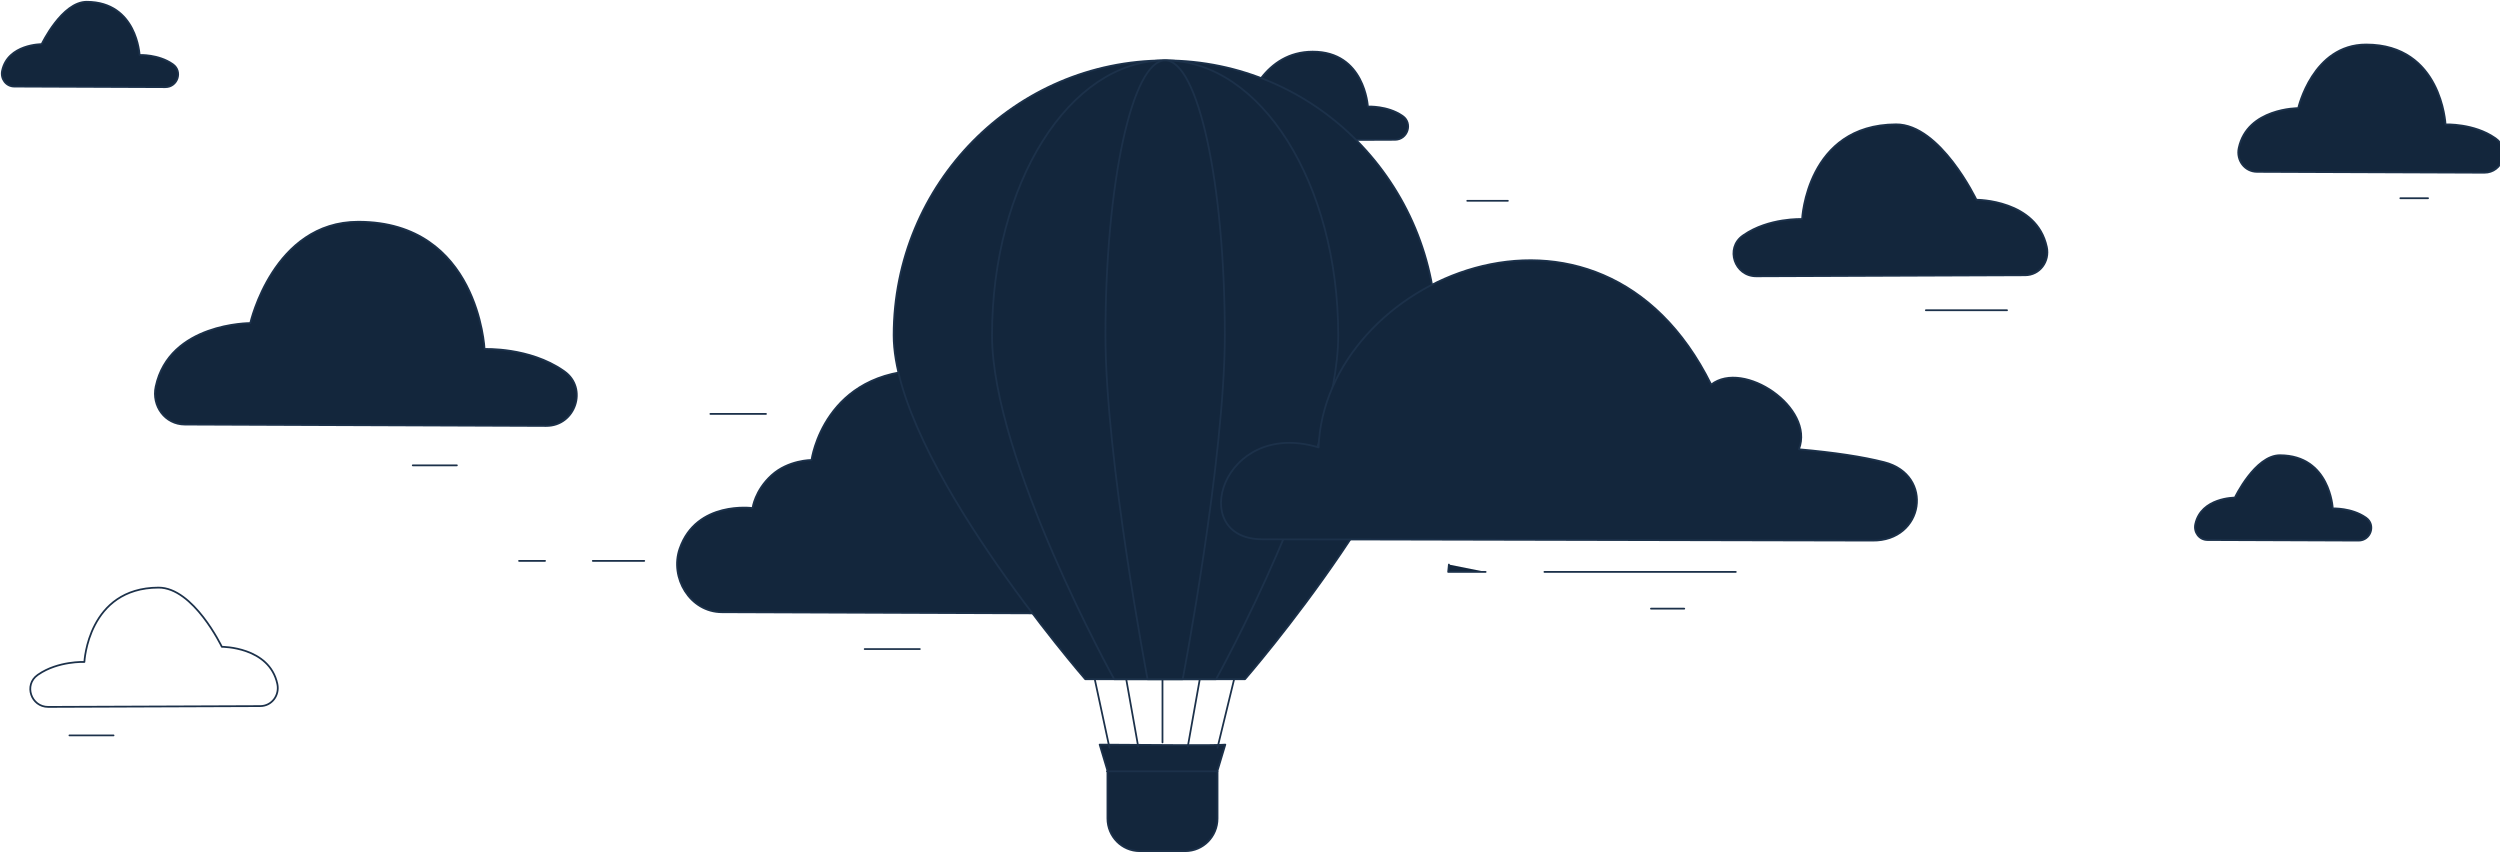
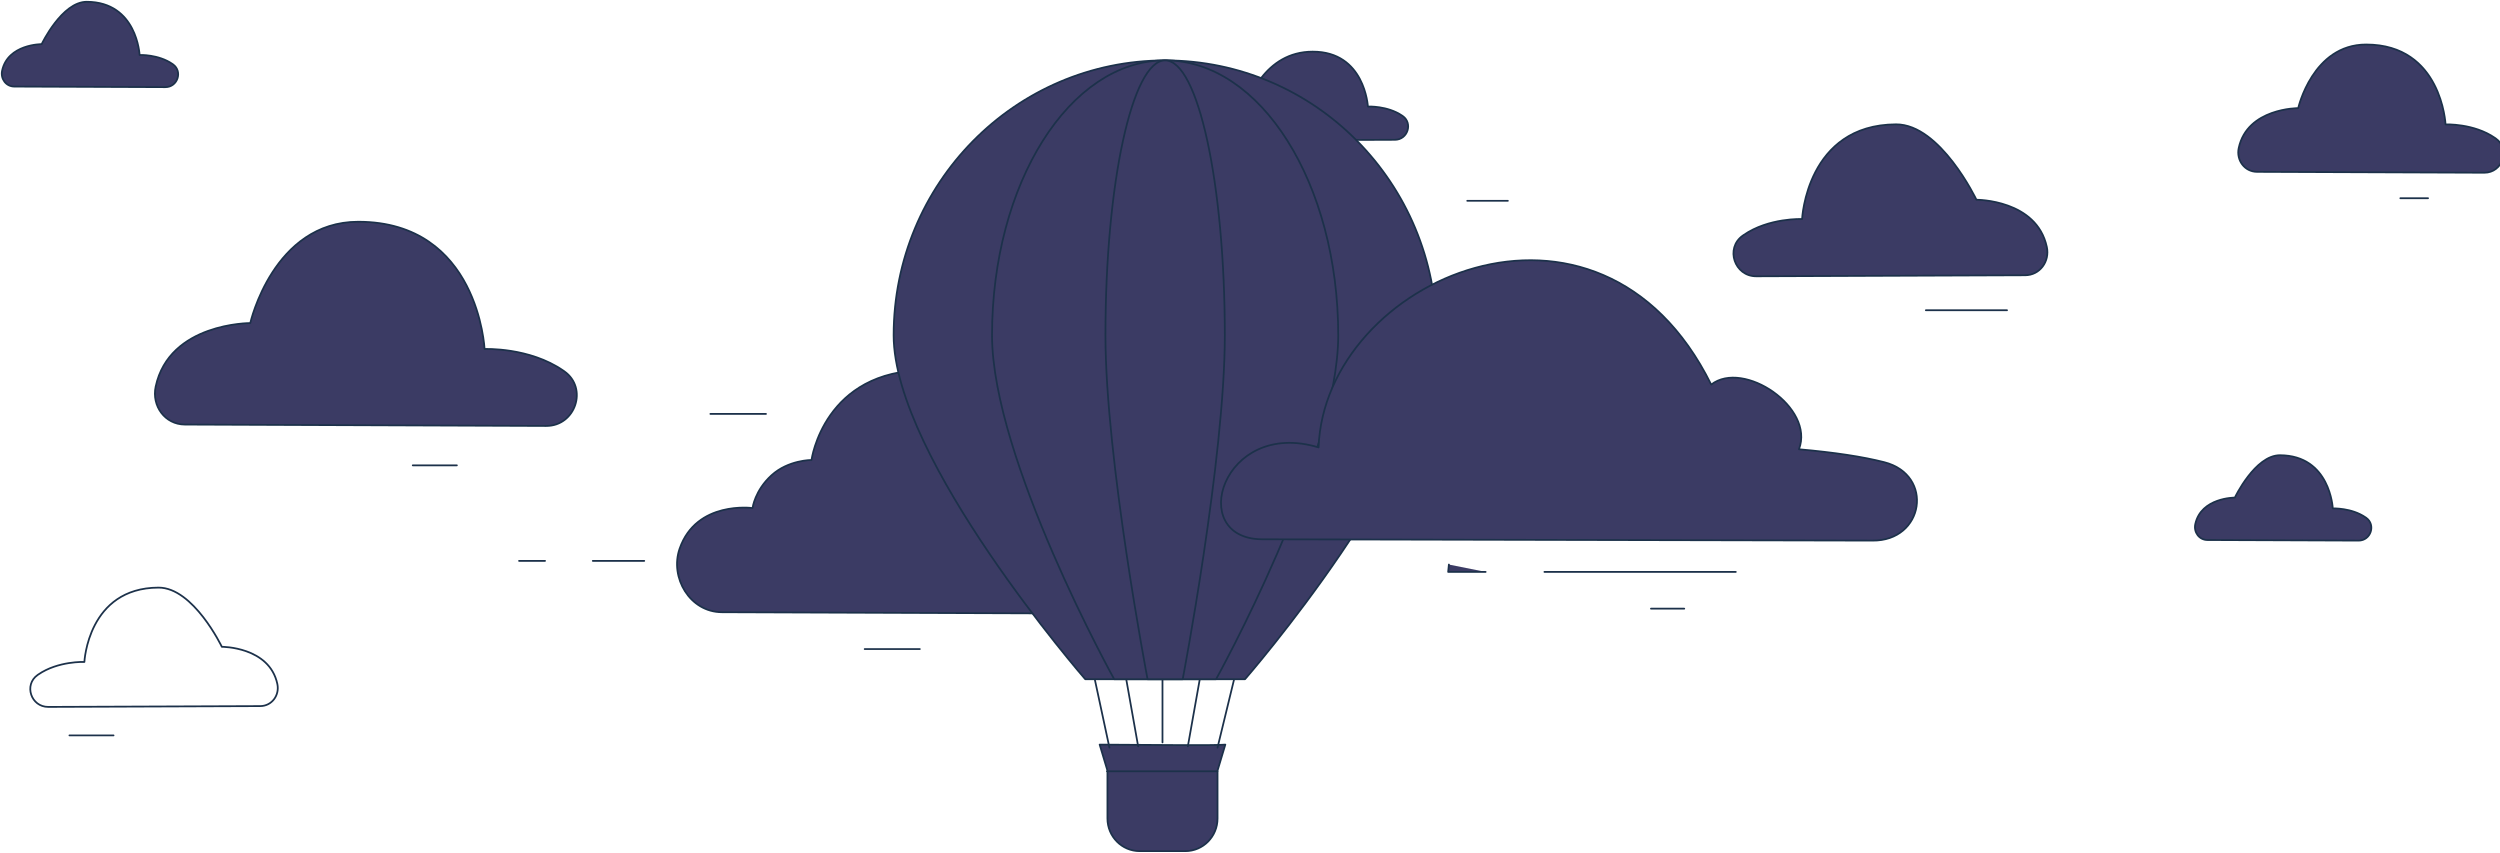
<svg xmlns="http://www.w3.org/2000/svg" width="1404" height="479" viewBox="0 0 1404 479" fill="none">
-   <path fill-rule="evenodd" clip-rule="evenodd" d="M1137.32 154.588L986.299 155.168C974.072 155.214 968.74 139.404 978.72 132.339C978.859 132.24 979.001 132.143 979.143 132.044C993.353 122.194 1012.05 123.014 1012.05 123.014C1012.05 123.014 1014.52 70.022 1064.83 69.829C1089.71 69.733 1109.97 112.175 1109.97 112.175C1109.97 112.175 1143.81 112.044 1149.51 138.739C1151.23 146.824 1145.59 154.557 1137.32 154.588Z" fill="#13263C" />
+   <path fill-rule="evenodd" clip-rule="evenodd" d="M1137.32 154.588L986.299 155.168C974.072 155.214 968.74 139.404 978.72 132.339C978.859 132.24 979.001 132.143 979.143 132.044C993.353 122.194 1012.05 123.014 1012.05 123.014C1012.05 123.014 1014.52 70.022 1064.83 69.829C1089.71 69.733 1109.97 112.175 1109.97 112.175C1109.97 112.175 1143.81 112.044 1149.51 138.739C1151.23 146.824 1145.59 154.557 1137.32 154.588Z" fill="#3b3b64 " />
  <path fill-rule="evenodd" clip-rule="evenodd" d="M1137.32 154.588L986.299 155.168C974.072 155.214 968.74 139.404 978.72 132.339C978.859 132.24 979.001 132.143 979.143 132.044C993.353 122.194 1012.05 123.014 1012.05 123.014C1012.05 123.014 1014.52 70.022 1064.83 69.829C1089.71 69.733 1109.97 112.175 1109.97 112.175C1109.97 112.175 1143.81 112.044 1149.51 138.739C1151.23 146.824 1145.59 154.557 1137.32 154.588Z" stroke="#1C314A" stroke-linecap="round" stroke-linejoin="round" />
  <path fill-rule="evenodd" clip-rule="evenodd" d="M146.145 396.545L27.089 397C17.449 397.037 13.246 384.623 21.114 379.077C21.223 379 21.335 378.923 21.447 378.845C32.65 371.112 47.393 371.756 47.393 371.756C47.393 371.756 49.339 330.151 89.001 330C108.611 329.925 124.586 363.246 124.586 363.246C124.586 363.246 151.261 363.143 155.754 384.102C157.116 390.449 152.663 396.52 146.145 396.545Z" stroke="#1C314A" stroke-linecap="round" stroke-linejoin="round" />
-   <path fill-rule="evenodd" clip-rule="evenodd" d="M103.8 238.435L306.747 239.213C323.178 239.276 330.344 218.03 316.933 208.538C316.744 208.404 316.554 208.271 316.363 208.139C297.269 194.902 272.135 196.002 272.135 196.002C272.135 196.002 268.819 124.53 201.21 124.53C153.401 124.53 140.55 181.437 140.55 181.437C140.55 181.437 95.08 181.262 87.418 217.136C85.098 228.002 92.687 238.393 103.8 238.435Z" fill="#13263C" />
+   <path fill-rule="evenodd" clip-rule="evenodd" d="M103.8 238.435L306.747 239.213C323.178 239.276 330.344 218.03 316.933 208.538C316.744 208.404 316.554 208.271 316.363 208.139C297.269 194.902 272.135 196.002 272.135 196.002C272.135 196.002 268.819 124.53 201.21 124.53C153.401 124.53 140.55 181.437 140.55 181.437C140.55 181.437 95.08 181.262 87.418 217.136C85.098 228.002 92.687 238.393 103.8 238.435Z" fill="#3b3b64 " />
  <path fill-rule="evenodd" clip-rule="evenodd" d="M103.8 238.435L306.747 239.213C323.178 239.276 330.344 218.03 316.933 208.538C316.744 208.404 316.554 208.271 316.363 208.139C297.269 194.902 272.135 196.002 272.135 196.002C272.135 196.002 268.819 124.53 201.21 124.53C153.401 124.53 140.55 181.437 140.55 181.437C140.55 181.437 95.08 181.262 87.418 217.136C85.098 228.002 92.687 238.393 103.8 238.435Z" stroke="#1C314A" stroke-linecap="round" stroke-linejoin="round" />
-   <path fill-rule="evenodd" clip-rule="evenodd" d="M703.49 78.817L783.404 78.509C790.549 78.482 793.594 69.22 787.731 65.138C787.647 65.082 787.565 65.024 787.482 64.968C779.135 59.276 768.211 59.838 768.211 59.838C768.211 59.838 766.533 28.887 737.137 29C710.561 29.102 700.063 55.226 696.297 69.611C695.072 74.284 698.659 78.836 703.49 78.817Z" fill="#13263C" />
+   <path fill-rule="evenodd" clip-rule="evenodd" d="M703.49 78.817L783.404 78.509C790.549 78.482 793.594 69.22 787.731 65.138C787.647 65.082 787.565 65.024 787.482 64.968C779.135 59.276 768.211 59.838 768.211 59.838C768.211 59.838 766.533 28.887 737.137 29C710.561 29.102 700.063 55.226 696.297 69.611C695.072 74.284 698.659 78.836 703.49 78.817Z" fill="#3b3b64 " />
  <path fill-rule="evenodd" clip-rule="evenodd" d="M703.49 78.817L783.404 78.509C790.549 78.482 793.594 69.22 787.731 65.138C787.647 65.082 787.565 65.024 787.482 64.968C779.135 59.276 768.211 59.838 768.211 59.838C768.211 59.838 766.533 28.887 737.137 29C710.561 29.102 700.063 55.226 696.297 69.611C695.072 74.284 698.659 78.836 703.49 78.817Z" stroke="#1C314A" stroke-linecap="round" stroke-linejoin="round" />
-   <path fill-rule="evenodd" clip-rule="evenodd" d="M405.406 343.822L679.088 344.825C704.779 344.92 703.677 323.762 695.313 316.361C686.741 308.775 669.735 311.778 669.735 311.778C669.735 311.778 664.728 297.531 648.1 290.543C633.391 284.362 617.947 287.221 617.947 287.221C617.947 287.221 617.983 277.457 608.58 269.335C599.177 261.213 586.599 261.953 586.599 261.953C586.599 261.953 578.15 208.08 520.378 207.87C462.607 207.658 455.74 258.33 455.74 258.33C455.74 258.33 442.771 258.283 433.307 266.895C423.843 275.507 422.628 285.328 422.628 285.328C422.628 285.328 391.099 280.961 381.671 308.138C376.053 324.335 387.404 343.756 405.406 343.822Z" fill="#13263C" />
+   <path fill-rule="evenodd" clip-rule="evenodd" d="M405.406 343.822L679.088 344.825C704.779 344.92 703.677 323.762 695.313 316.361C686.741 308.775 669.735 311.778 669.735 311.778C669.735 311.778 664.728 297.531 648.1 290.543C633.391 284.362 617.947 287.221 617.947 287.221C617.947 287.221 617.983 277.457 608.58 269.335C599.177 261.213 586.599 261.953 586.599 261.953C586.599 261.953 578.15 208.08 520.378 207.87C462.607 207.658 455.74 258.33 455.74 258.33C455.74 258.33 442.771 258.283 433.307 266.895C423.843 275.507 422.628 285.328 422.628 285.328C422.628 285.328 391.099 280.961 381.671 308.138C376.053 324.335 387.404 343.756 405.406 343.822Z" fill="#3b3b64 " />
  <path fill-rule="evenodd" clip-rule="evenodd" d="M405.406 343.822L679.088 344.825C704.779 344.92 703.677 323.762 695.313 316.361C686.741 308.775 669.735 311.778 669.735 311.778C669.735 311.778 664.728 297.531 648.1 290.543C633.391 284.362 617.947 287.221 617.947 287.221C617.947 287.221 617.983 277.457 608.58 269.335C599.177 261.213 586.599 261.953 586.599 261.953C586.599 261.953 578.15 208.08 520.378 207.87C462.607 207.658 455.74 258.33 455.74 258.33C455.74 258.33 442.771 258.283 433.307 266.895C423.843 275.507 422.628 285.328 422.628 285.328C422.628 285.328 391.099 280.961 381.671 308.138C376.053 324.335 387.404 343.756 405.406 343.822Z" stroke="#1C314A" stroke-linecap="round" stroke-linejoin="round" />
-   <path fill-rule="evenodd" clip-rule="evenodd" d="M1239.71 303.278L1324.56 303.604C1331.43 303.63 1334.42 294.748 1328.82 290.78C1328.74 290.724 1328.66 290.669 1328.58 290.614C1320.59 285.079 1310.09 285.539 1310.09 285.539C1310.09 285.539 1308.7 255.769 1280.44 255.66C1266.46 255.607 1255.08 279.45 1255.08 279.45C1255.08 279.45 1236.07 279.377 1232.86 294.373C1231.89 298.917 1235.07 303.26 1239.71 303.278Z" fill="#13263C" />
+   <path fill-rule="evenodd" clip-rule="evenodd" d="M1239.71 303.278L1324.56 303.604C1331.43 303.63 1334.42 294.748 1328.82 290.78C1328.74 290.724 1328.66 290.669 1328.58 290.614C1320.59 285.079 1310.09 285.539 1310.09 285.539C1310.09 285.539 1308.7 255.769 1280.44 255.66C1266.46 255.607 1255.08 279.45 1255.08 279.45C1255.08 279.45 1236.07 279.377 1232.86 294.373C1231.89 298.917 1235.07 303.26 1239.71 303.278Z" fill="#3b3b64 " />
  <path fill-rule="evenodd" clip-rule="evenodd" d="M1239.71 303.278L1324.56 303.604C1331.43 303.63 1334.42 294.748 1328.82 290.78C1328.74 290.724 1328.66 290.669 1328.58 290.614C1320.59 285.079 1310.09 285.539 1310.09 285.539C1310.09 285.539 1308.7 255.769 1280.44 255.66C1266.46 255.607 1255.08 279.45 1255.08 279.45C1255.08 279.45 1236.07 279.377 1232.86 294.373C1231.89 298.917 1235.07 303.26 1239.71 303.278Z" stroke="#1C314A" stroke-linecap="round" stroke-linejoin="round" />
-   <path fill-rule="evenodd" clip-rule="evenodd" d="M8.024 48.618L92.868 48.944C99.739 48.97 102.734 40.087 97.128 36.12C97.048 36.064 96.968 36.009 96.89 35.954C88.905 30.419 78.398 30.879 78.398 30.879C78.398 30.879 77.011 1.109 48.748 1C34.772 0.946 23.388 24.79 23.388 24.79C23.388 24.79 4.379 24.717 1.175 39.713C0.205 44.257 3.379 48.6 8.024 48.618Z" fill="#13263C" />
+   <path fill-rule="evenodd" clip-rule="evenodd" d="M8.024 48.618L92.868 48.944C99.739 48.97 102.734 40.087 97.128 36.12C97.048 36.064 96.968 36.009 96.89 35.954C88.905 30.419 78.398 30.879 78.398 30.879C78.398 30.879 77.011 1.109 48.748 1C34.772 0.946 23.388 24.79 23.388 24.79C23.388 24.79 4.379 24.717 1.175 39.713C0.205 44.257 3.379 48.6 8.024 48.618Z" fill="#3b3b64 " />
  <path fill-rule="evenodd" clip-rule="evenodd" d="M8.024 48.618L92.868 48.944C99.739 48.97 102.734 40.087 97.128 36.12C97.048 36.064 96.968 36.009 96.89 35.954C88.905 30.419 78.398 30.879 78.398 30.879C78.398 30.879 77.011 1.109 48.748 1C34.772 0.946 23.388 24.79 23.388 24.79C23.388 24.79 4.379 24.717 1.175 39.713C0.205 44.257 3.379 48.6 8.024 48.618Z" stroke="#1C314A" stroke-linecap="round" stroke-linejoin="round" />
-   <path fill-rule="evenodd" clip-rule="evenodd" d="M665.651 478H640.053C630.049 478 621.939 469.789 621.939 459.661V432.785L617.562 418.171C644.685 418.29 682.744 418.766 688.141 418.171L683.765 432.785V459.661C683.765 469.789 675.654 478 665.651 478Z" fill="#13263C" />
+   <path fill-rule="evenodd" clip-rule="evenodd" d="M665.651 478H640.053C630.049 478 621.939 469.789 621.939 459.661V432.785L617.562 418.171C644.685 418.29 682.744 418.766 688.141 418.171L683.765 432.785V459.661C683.765 469.789 675.654 478 665.651 478Z" fill="#3b3b64 " />
  <path fill-rule="evenodd" clip-rule="evenodd" d="M665.651 478H640.053C630.049 478 621.939 469.789 621.939 459.661V432.785L617.562 418.171C644.685 418.29 682.744 418.766 688.141 418.171L683.765 432.785V459.661C683.765 469.789 675.654 478 665.651 478Z" stroke="#1C314A" stroke-linecap="round" stroke-linejoin="round" />
  <path d="M652.853 379.975V416.937" stroke="#1C314A" stroke-linecap="round" stroke-linejoin="round" />
-   <path fill-rule="evenodd" clip-rule="evenodd" d="M614.808 381.39L623.063 419.887L614.808 381.39Z" fill="#13263C" />
+   <path fill-rule="evenodd" clip-rule="evenodd" d="M614.808 381.39L623.063 419.887L614.808 381.39Z" fill="#3b3b64 " />
  <path d="M614.808 381.39L623.063 419.887" stroke="#1C314A" stroke-linecap="round" stroke-linejoin="round" />
-   <path fill-rule="evenodd" clip-rule="evenodd" d="M693.1 381.39L683.75 419.887L693.1 381.39Z" fill="#13263C" />
+   <path fill-rule="evenodd" clip-rule="evenodd" d="M693.1 381.39L683.75 419.887L693.1 381.39Z" fill="#3b3b64 " />
  <path d="M693.1 381.39L683.75 419.887" stroke="#1C314A" stroke-linecap="round" stroke-linejoin="round" />
-   <path fill-rule="evenodd" clip-rule="evenodd" d="M673.843 381.15L667.094 419.156L673.843 381.15Z" fill="#13263C" />
+   <path fill-rule="evenodd" clip-rule="evenodd" d="M673.843 381.15L667.094 419.156L673.843 381.15Z" fill="#3b3b64 " />
  <path d="M673.843 381.15L667.094 419.156" stroke="#1C314A" stroke-linecap="round" stroke-linejoin="round" />
-   <path fill-rule="evenodd" clip-rule="evenodd" d="M632.441 381.15L639.189 419.156L632.441 381.15Z" fill="#13263C" />
+   <path fill-rule="evenodd" clip-rule="evenodd" d="M632.441 381.15L639.189 419.156L632.441 381.15Z" fill="#3b3b64 " />
  <path d="M632.441 381.15L639.189 419.156" stroke="#1C314A" stroke-linecap="round" stroke-linejoin="round" />
  <path d="M621.692 433.159H683.703" stroke="#1C314A" stroke-linecap="round" stroke-linejoin="round" />
-   <path fill-rule="evenodd" clip-rule="evenodd" d="M806.813 188.295C806.813 103.033 738.548 33.916 654.338 33.916C570.13 33.916 501.865 103.033 501.865 188.295C501.865 257.744 609.472 381.452 609.472 381.452H699.205C699.205 381.452 806.813 257.744 806.813 188.295Z" fill="#13263C" />
+   <path fill-rule="evenodd" clip-rule="evenodd" d="M806.813 188.295C806.813 103.033 738.548 33.916 654.338 33.916C570.13 33.916 501.865 103.033 501.865 188.295C501.865 257.744 609.472 381.452 609.472 381.452H699.205C699.205 381.452 806.813 257.744 806.813 188.295Z" fill="#3b3b64 " />
  <path fill-rule="evenodd" clip-rule="evenodd" d="M806.813 188.295C806.813 103.033 738.548 33.916 654.338 33.916C570.13 33.916 501.865 103.033 501.865 188.295C501.865 257.744 609.472 381.452 609.472 381.452H699.205C699.205 381.452 806.813 257.744 806.813 188.295Z" stroke="#1C314A" stroke-linecap="round" stroke-linejoin="round" />
-   <path fill-rule="evenodd" clip-rule="evenodd" d="M751.55 188.295C751.55 103.033 708.027 33.916 654.338 33.916C600.65 33.916 557.126 103.033 557.126 188.295C557.126 257.744 625.733 381.452 625.733 381.452H682.944C682.944 381.452 751.55 257.744 751.55 188.295Z" fill="#13263C" />
+   <path fill-rule="evenodd" clip-rule="evenodd" d="M751.55 188.295C751.55 103.033 708.027 33.916 654.338 33.916C600.65 33.916 557.126 103.033 557.126 188.295C557.126 257.744 625.733 381.452 625.733 381.452H682.944C682.944 381.452 751.55 257.744 751.55 188.295Z" fill="#3b3b64 " />
  <path fill-rule="evenodd" clip-rule="evenodd" d="M751.55 188.295C751.55 103.033 708.027 33.916 654.338 33.916C600.65 33.916 557.126 103.033 557.126 188.295C557.126 257.744 625.733 381.452 625.733 381.452H682.944C682.944 381.452 751.55 257.744 751.55 188.295Z" stroke="#1C314A" stroke-linecap="round" stroke-linejoin="round" />
-   <path fill-rule="evenodd" clip-rule="evenodd" d="M687.858 188.295C687.858 103.033 672.852 33.916 654.339 33.916C635.828 33.916 620.821 103.033 620.821 188.295C620.821 257.744 644.476 381.452 644.476 381.452H664.203C664.203 381.452 687.858 257.744 687.858 188.295Z" fill="#13263C" />
+   <path fill-rule="evenodd" clip-rule="evenodd" d="M687.858 188.295C687.858 103.033 672.852 33.916 654.339 33.916C635.828 33.916 620.821 103.033 620.821 188.295C620.821 257.744 644.476 381.452 644.476 381.452H664.203C664.203 381.452 687.858 257.744 687.858 188.295Z" fill="#3b3b64 " />
  <path fill-rule="evenodd" clip-rule="evenodd" d="M687.858 188.295C687.858 103.033 672.852 33.916 654.339 33.916C635.828 33.916 620.821 103.033 620.821 188.295C620.821 257.744 644.476 381.452 644.476 381.452H664.203C664.203 381.452 687.858 257.744 687.858 188.295Z" stroke="#1C314A" stroke-linecap="round" stroke-linejoin="round" />
-   <path fill-rule="evenodd" clip-rule="evenodd" d="M708.828 302.864C665.977 302.701 686.289 234.833 740.511 251.271C743.877 156.938 897.921 88.499 961.018 215.991C979.051 201.835 1019.32 228.858 1010.29 252.307C1030.25 254.085 1045.96 256.456 1058.17 259.559C1086.36 266.732 1080.63 303.975 1051.54 303.602L708.828 302.864Z" fill="#13263C" />
+   <path fill-rule="evenodd" clip-rule="evenodd" d="M708.828 302.864C665.977 302.701 686.289 234.833 740.511 251.271C743.877 156.938 897.921 88.499 961.018 215.991C979.051 201.835 1019.32 228.858 1010.29 252.307C1030.25 254.085 1045.96 256.456 1058.17 259.559C1086.36 266.732 1080.63 303.975 1051.54 303.602L708.828 302.864Z" fill="#3b3b64 " />
  <path fill-rule="evenodd" clip-rule="evenodd" d="M708.828 302.864C665.977 302.701 686.289 234.833 740.511 251.271C743.877 156.938 897.921 88.499 961.018 215.991C979.051 201.835 1019.32 228.858 1010.29 252.307C1030.25 254.085 1045.96 256.456 1058.17 259.559C1086.36 266.732 1080.63 303.975 1051.54 303.602L708.828 302.864Z" stroke="#1C314A" stroke-linecap="round" stroke-linejoin="round" />
  <path d="M867.347 321.18H974.824" stroke="#1C314A" stroke-linecap="round" stroke-linejoin="round" />
-   <path fill-rule="evenodd" clip-rule="evenodd" d="M834.332 321.18H813.29C813.426 319.804 813.561 318.428 813.698 317.053" fill="#13263C" />
+   <path fill-rule="evenodd" clip-rule="evenodd" d="M834.332 321.18H813.29C813.426 319.804 813.561 318.428 813.698 317.053" fill="#3b3b64 " />
  <path d="M834.332 321.18H813.29C813.426 319.804 813.561 318.428 813.698 317.053" stroke="#1C314A" stroke-linecap="round" stroke-linejoin="round" />
  <path d="M485.612 364.511H516.564" stroke="#1C314A" stroke-linecap="round" stroke-linejoin="round" />
  <path d="M231.811 261.34H256.572" stroke="#1C314A" stroke-linecap="round" stroke-linejoin="round" />
  <path d="M39 413H63.761" stroke="#1C314A" stroke-linecap="round" stroke-linejoin="round" />
-   <path fill-rule="evenodd" clip-rule="evenodd" d="M1267.56 96.512L1395.19 97C1405.52 97.04 1410.02 83.701 1401.59 77.742C1401.47 77.658 1401.35 77.574 1401.23 77.491C1389.23 69.181 1373.42 69.872 1373.42 69.872C1373.42 69.872 1371.34 25 1328.82 25C1298.76 25 1290.67 60.727 1290.67 60.727C1290.67 60.727 1262.08 60.617 1257.26 83.14C1255.8 89.962 1260.58 96.485 1267.56 96.512Z" fill="#13263C" />
+   <path fill-rule="evenodd" clip-rule="evenodd" d="M1267.56 96.512L1395.19 97C1405.52 97.04 1410.02 83.701 1401.59 77.742C1401.47 77.658 1401.35 77.574 1401.23 77.491C1389.23 69.181 1373.42 69.872 1373.42 69.872C1373.42 69.872 1371.34 25 1328.82 25C1298.76 25 1290.67 60.727 1290.67 60.727C1290.67 60.727 1262.08 60.617 1257.26 83.14C1255.8 89.962 1260.58 96.485 1267.56 96.512Z" fill="#3b3b64 " />
  <path fill-rule="evenodd" clip-rule="evenodd" d="M1267.56 96.512L1395.19 97C1405.52 97.04 1410.02 83.701 1401.59 77.742C1401.47 77.658 1401.35 77.574 1401.23 77.491C1389.23 69.181 1373.42 69.872 1373.42 69.872C1373.42 69.872 1371.34 25 1328.82 25C1298.76 25 1290.67 60.727 1290.67 60.727C1290.67 60.727 1262.08 60.617 1257.26 83.14C1255.8 89.962 1260.58 96.485 1267.56 96.512Z" stroke="#1C314A" stroke-linecap="round" stroke-linejoin="round" />
  <path d="M1348.03 111.321H1363.59" stroke="#1C314A" stroke-linecap="round" stroke-linejoin="round" />
  <path d="M398.948 232.452H430.174" stroke="#1C314A" stroke-linecap="round" stroke-linejoin="round" />
  <path d="M332.919 314.989H361.807" stroke="#1C314A" stroke-linecap="round" stroke-linejoin="round" />
  <path d="M306.094 314.989H291.503" stroke="#1C314A" stroke-linecap="round" stroke-linejoin="round" />
  <path d="M1081.56 174.236H1127.14" stroke="#1C314A" stroke-linecap="round" stroke-linejoin="round" />
  <path d="M824.014 112.772H846.805" stroke="#1C314A" stroke-linecap="round" stroke-linejoin="round" />
  <path d="M927.187 341.814H945.871" stroke="#1C314A" stroke-linecap="round" stroke-linejoin="round" />
</svg>
